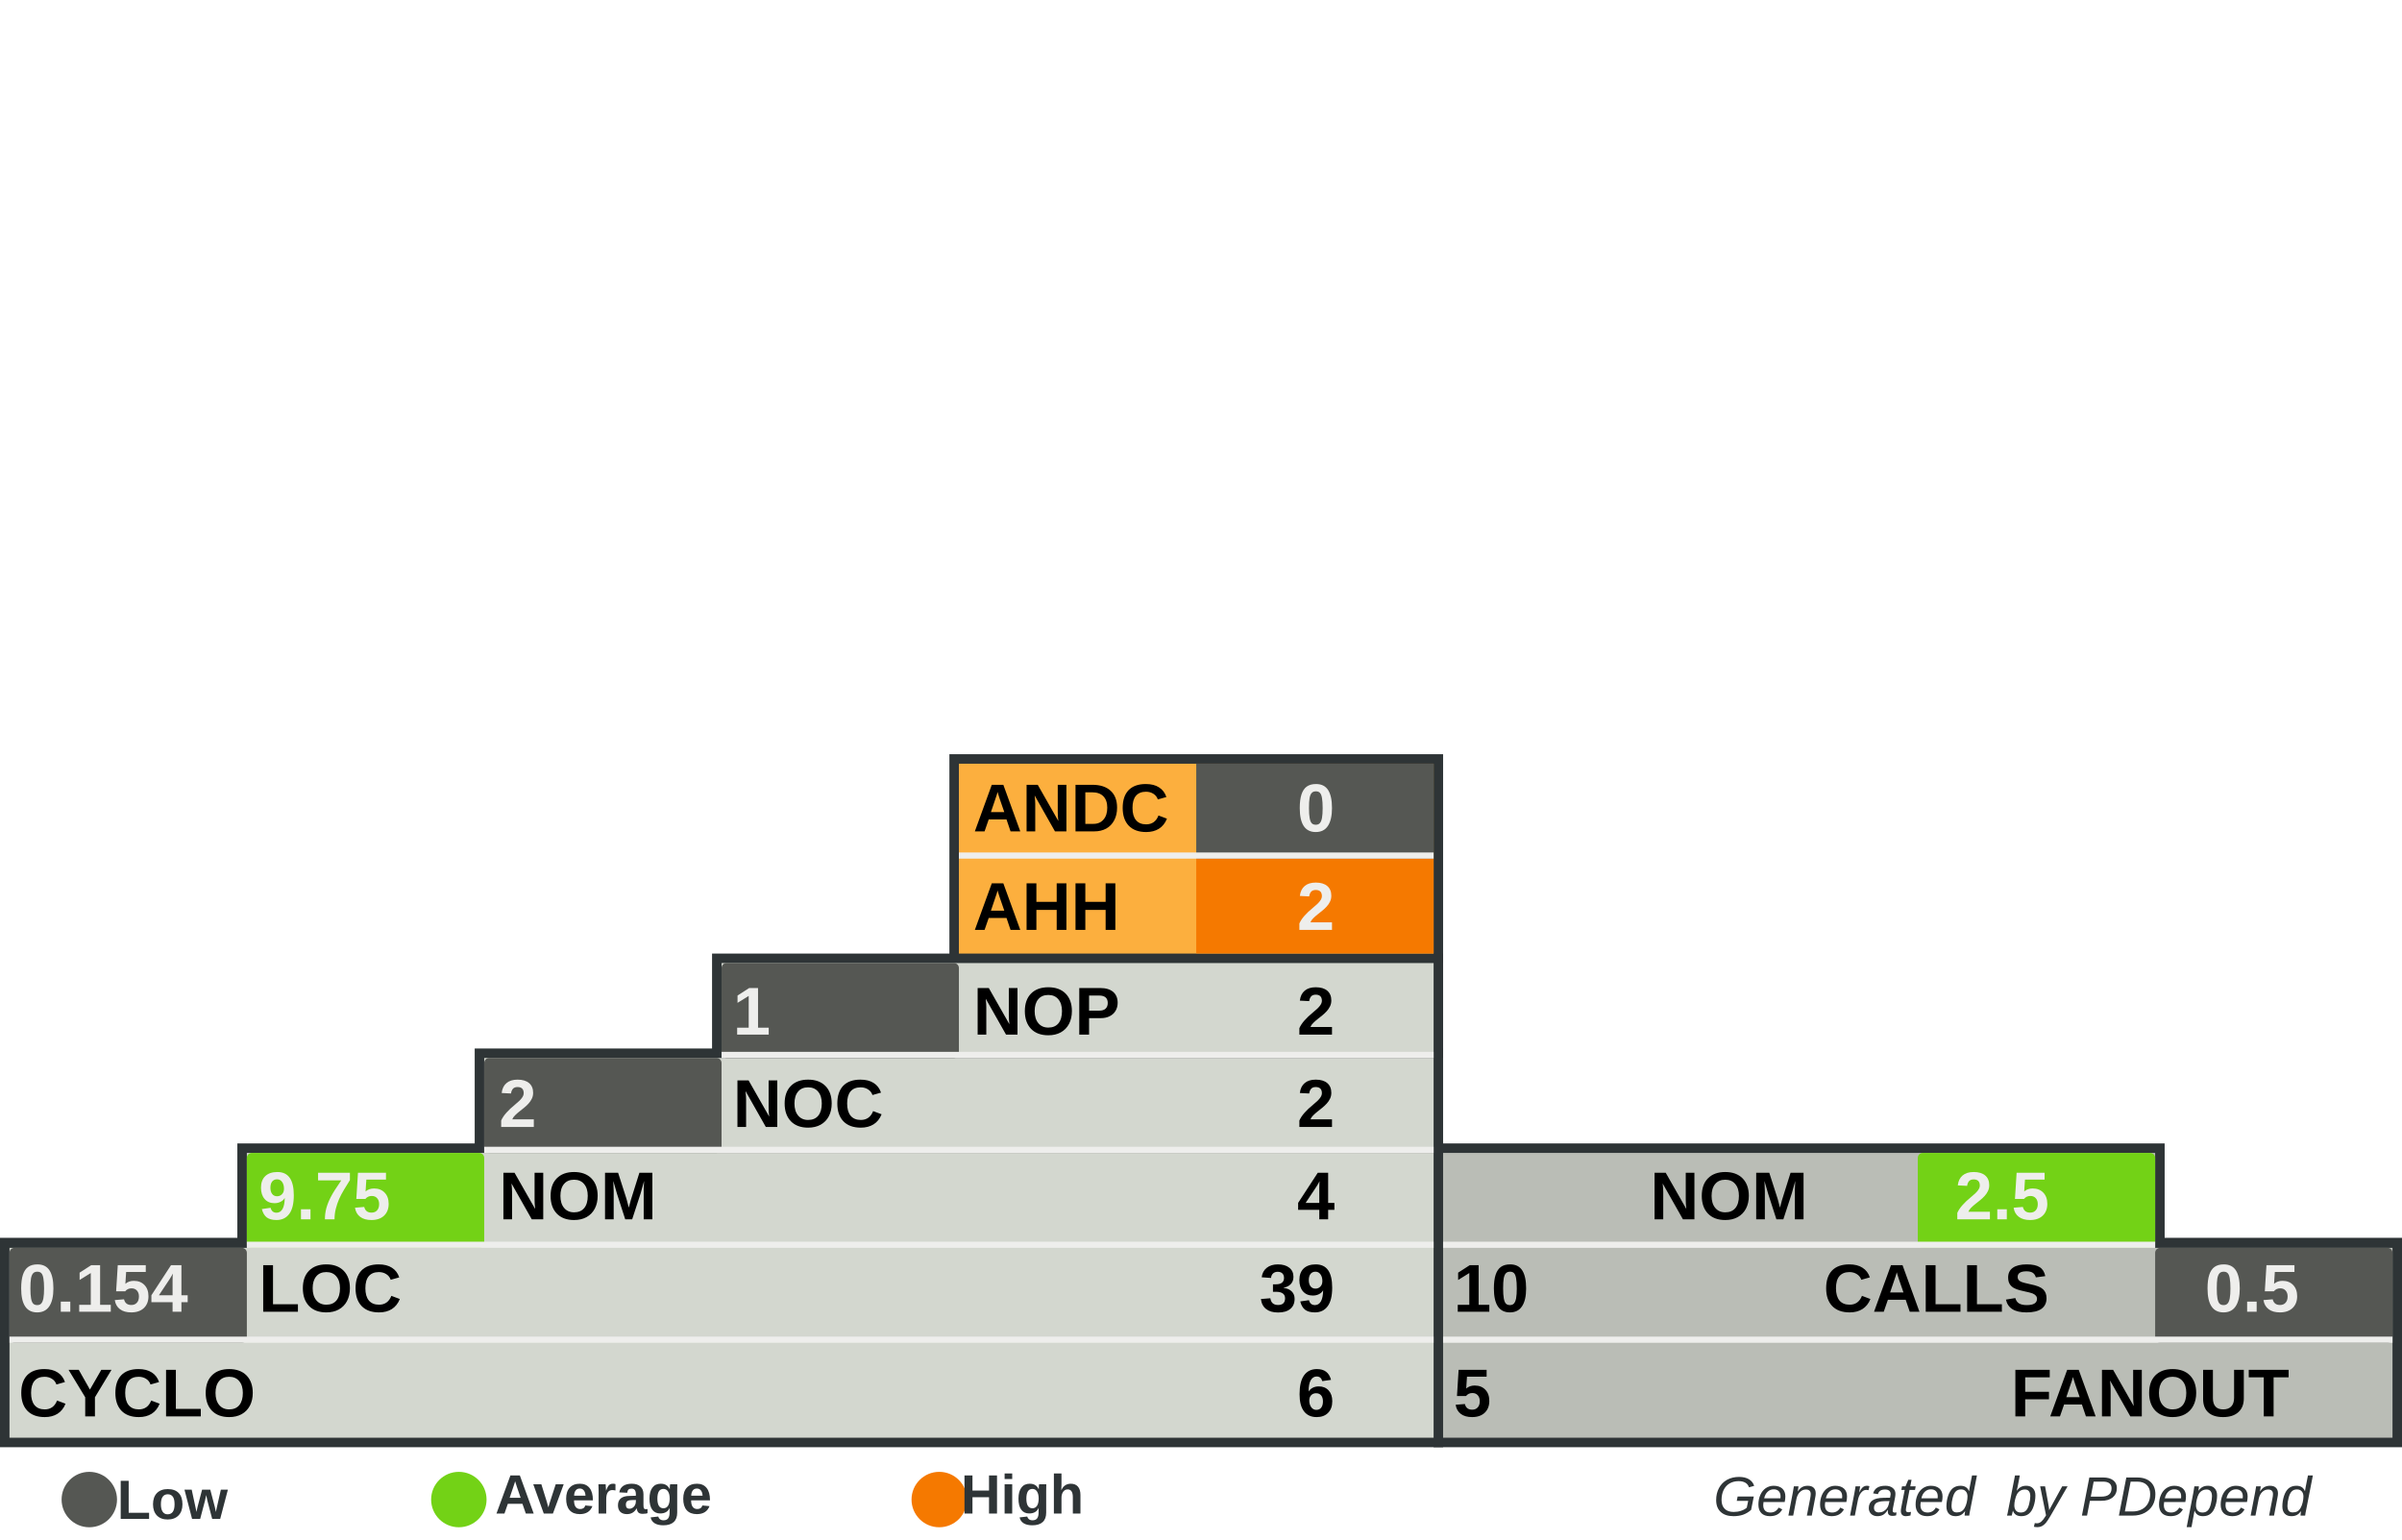
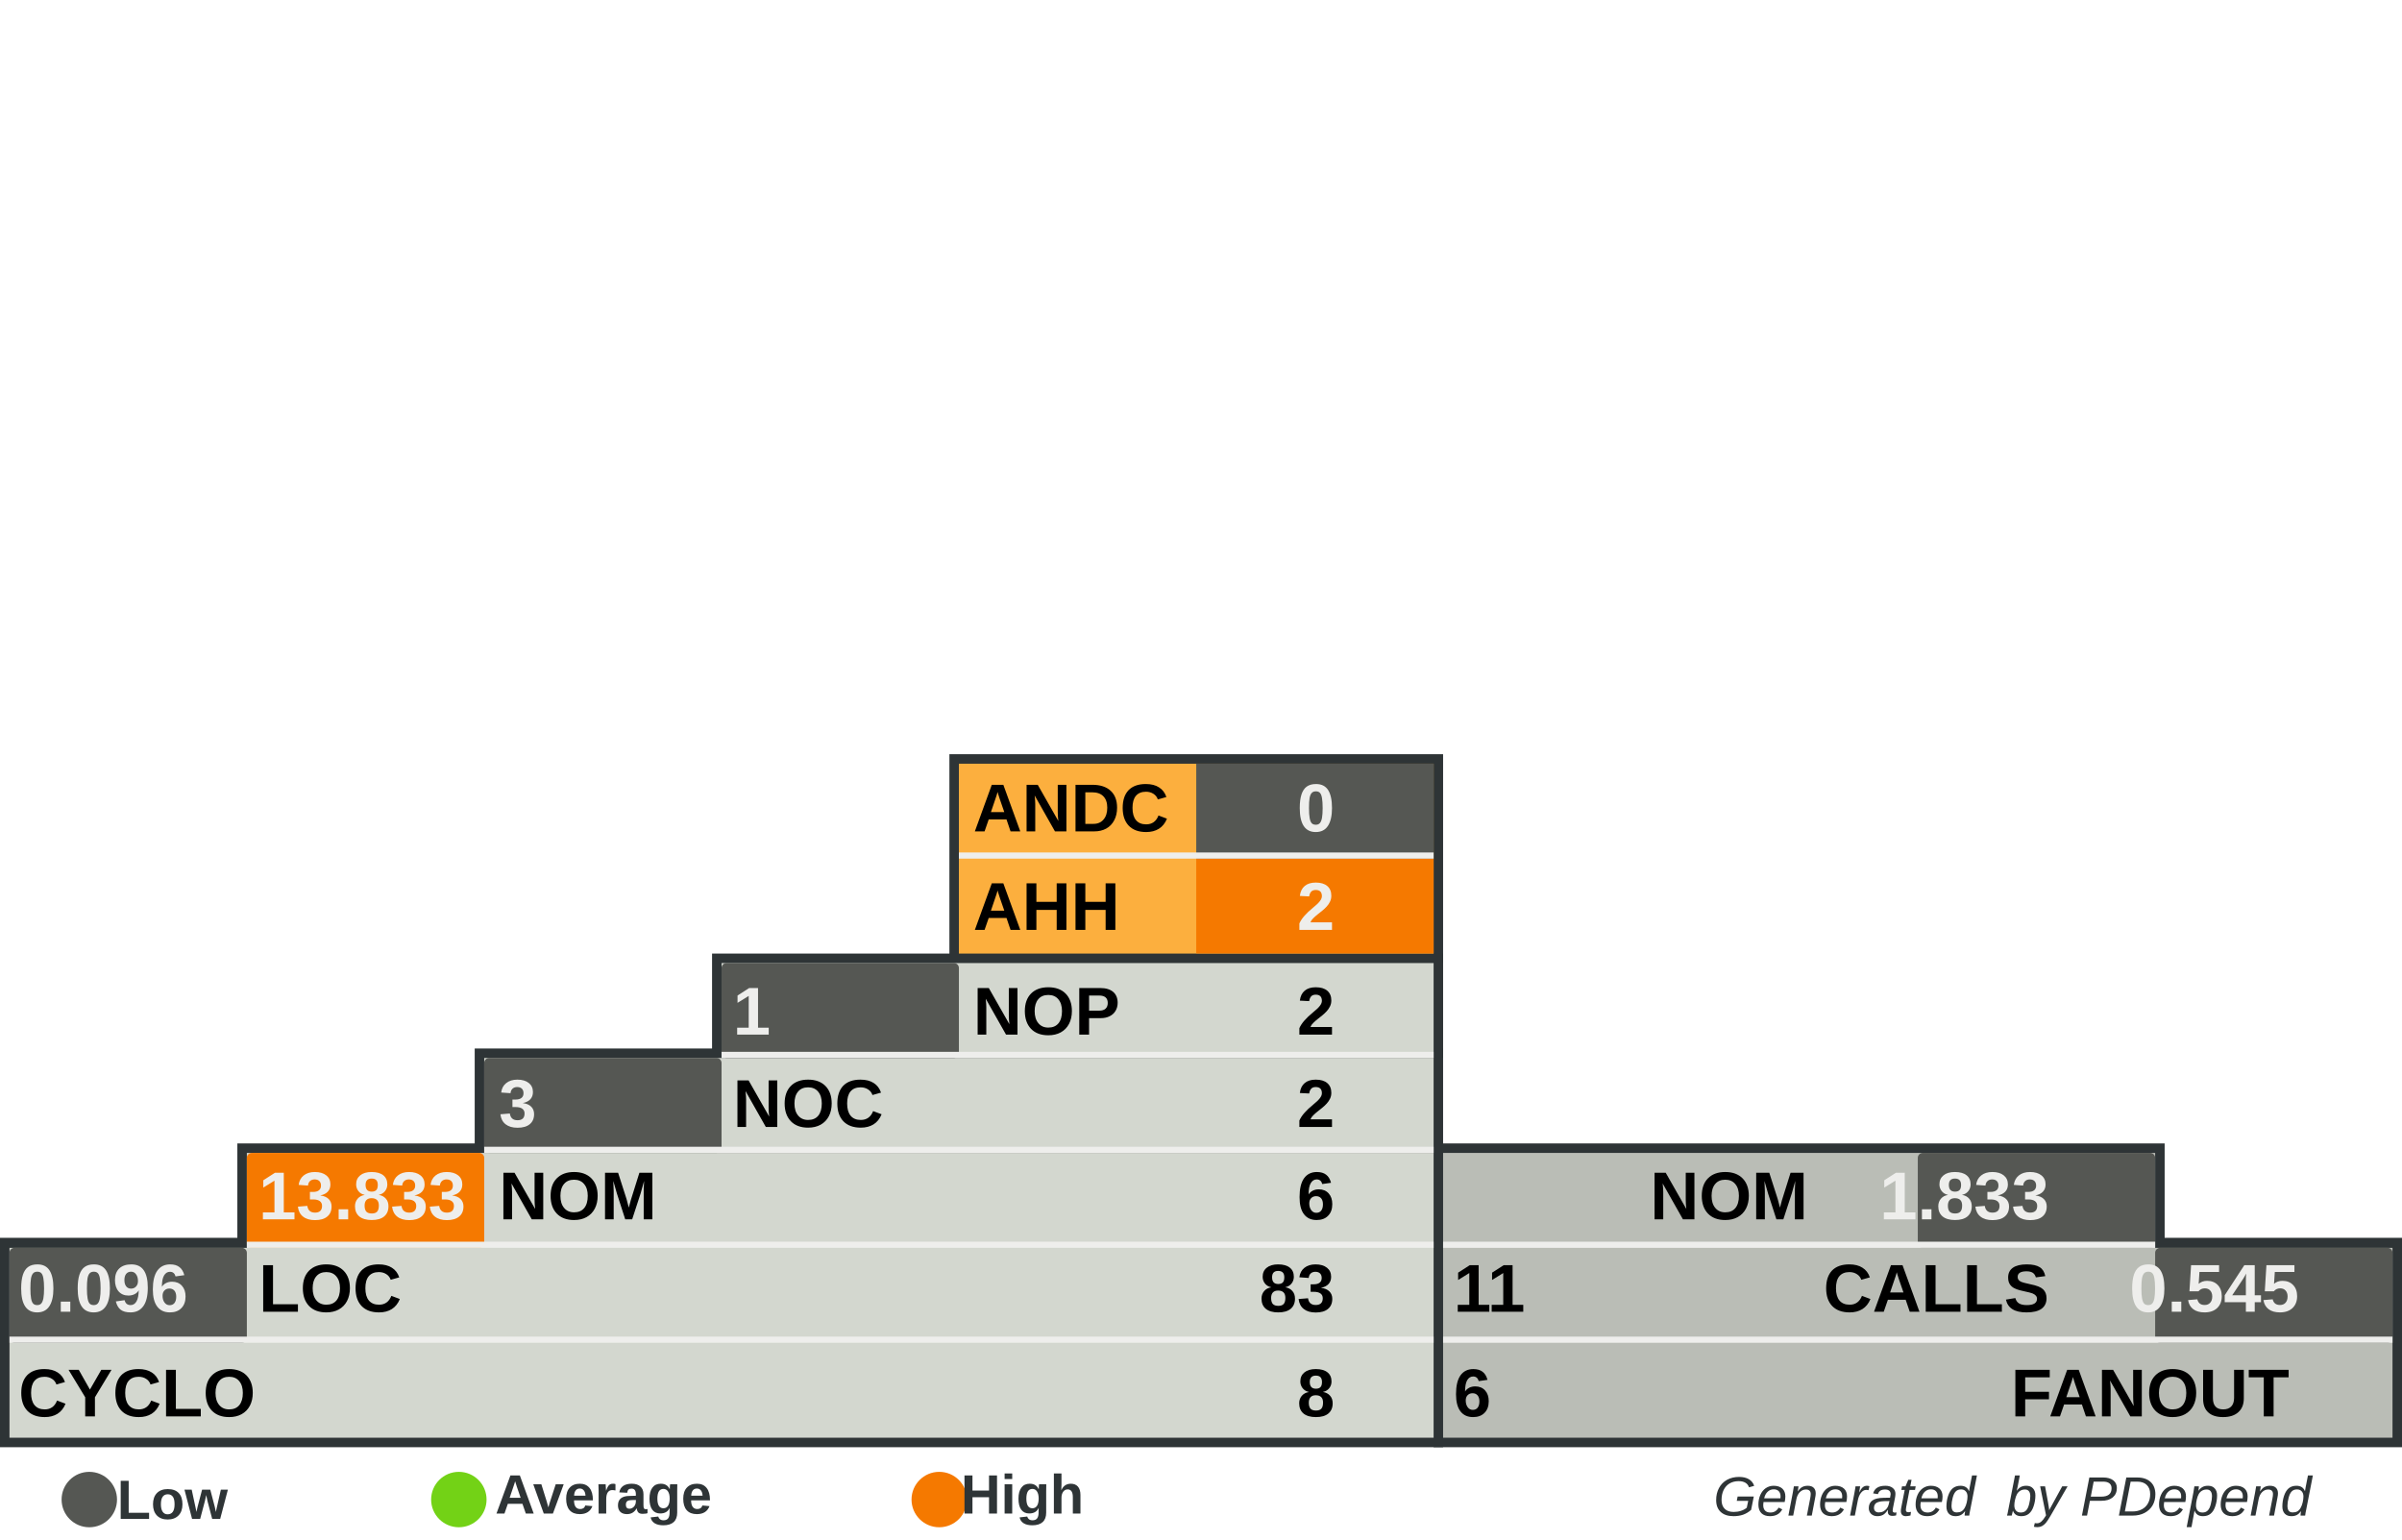
<svg xmlns="http://www.w3.org/2000/svg" width="390" height="250" id="svg5110" version="1.0">
  <defs id="defs5112">
    </defs>
  <g id="layer1">
    <rect style="fill:#555753" width="0" height="0" x="0" y="0" rx="0" ry="0" id="rect8982" xml:id="threshold.low" />
    <rect style="fill:#73d216" width="0" height="0" x="0" y="0" rx="0" ry="0" id="rect8983" xml:id="threshold.average" />
    <rect style="fill:#f57900" width="0" height="0" x="0" y="0" rx="0" ry="0" id="rect2834" xml:id="threshold.high" />
    <rect style="opacity:1;fill:#2e3436;fill-opacity:1;stroke:none;stroke-width:1;stroke-miterlimit:4;stroke-dasharray:none;stroke-opacity:1" id="rect4954" width="118.696" height="16.957" x="232.767" y="185.672" rx="2.978" ry="0" />
    <rect style="opacity:1;fill:#2e3436;fill-opacity:1;stroke:none;stroke-width:1;stroke-miterlimit:4;stroke-dasharray:none;stroke-opacity:1" id="rect4956" width="157.233" height="34" x="232.767" y="201" rx="3.945" ry="0" />
    <rect style="opacity:1;fill:#2e3436;fill-opacity:1;stroke:none;stroke-width:1;stroke-miterlimit:4;stroke-dasharray:none;stroke-opacity:1" id="rect4958" width="80.158" height="33.913" x="154.15" y="122.47" rx="2.011" ry="0" />
    <rect style="opacity:1;fill:#2e3436;fill-opacity:1;stroke:none;stroke-width:1;stroke-miterlimit:4;stroke-dasharray:none;stroke-opacity:1" id="rect4960" width="234.308" height="34" x="0" y="201" rx="5.879" ry="0" />
    <rect style="opacity:1;fill:#2e3436;fill-opacity:1;stroke:none;stroke-width:1;stroke-miterlimit:4;stroke-dasharray:none;stroke-opacity:1" id="rect4962" width="195.771" height="16.957" x="38.538" y="185.672" rx="4.912" ry="0" />
    <rect style="opacity:1;fill:#2e3436;fill-opacity:1;stroke:none;stroke-width:1;stroke-miterlimit:4;stroke-dasharray:none;stroke-opacity:1" id="rect4964" width="157.233" height="16.957" x="77.075" y="170.257" rx="3.945" ry="0" />
    <rect style="opacity:1;fill:#2e3436;fill-opacity:1;stroke:none;stroke-width:1;stroke-miterlimit:4;stroke-dasharray:none;stroke-opacity:1" id="rect4966" width="118.696" height="16.957" x="115.613" y="154.842" rx="2.978" ry="0" />
    <rect style="opacity:1;fill:#d3d7cf;fill-opacity:1;stroke:none;stroke-width:1;stroke-miterlimit:4;stroke-dasharray:none;stroke-opacity:1" id="rect4968" width="231.225" height="30.83" x="1.542" y="202.628" rx="5.801" ry="0" />
    <rect style="opacity:1;fill:#d3d7cf;fill-opacity:1;stroke:none;stroke-width:1;stroke-miterlimit:4;stroke-dasharray:none;stroke-opacity:1" id="rect4970" width="192.688" height="15.415" x="40.079" y="187.214" rx="4.834" ry="0" />
    <rect style="opacity:1;fill:#d3d7cf;fill-opacity:1;stroke:none;stroke-width:1;stroke-miterlimit:4;stroke-dasharray:none;stroke-opacity:1" id="rect4972" width="154.15" height="15.415" x="78.617" y="171.798" rx="3.868" ry="0" />
    <rect style="opacity:1;fill:#d3d7cf;fill-opacity:1;stroke:none;stroke-width:1;stroke-miterlimit:4;stroke-dasharray:none;stroke-opacity:1" id="rect4974" width="115.613" height="15.415" x="117.154" y="156.383" rx="2.901" ry="0" />
    <rect style="opacity:1;fill:#fcaf3e;fill-opacity:1;stroke:none;stroke-width:1;stroke-miterlimit:4;stroke-dasharray:none;stroke-opacity:1" id="rect4976" width="77.075" height="30.83" x="155.692" y="124.012" rx="1.934" ry="0" />
    <rect style="opacity:1;fill:#babdb6;fill-opacity:1;stroke:none;stroke-width:1;stroke-miterlimit:4;stroke-dasharray:none;stroke-opacity:1" id="rect4978" width="154.15" height="30.83" x="234.308" y="202.628" rx="3.868" ry="0" />
    <rect style="opacity:1;fill:#babdb6;fill-opacity:1;stroke:none;stroke-width:1;stroke-miterlimit:4;stroke-dasharray:none;stroke-opacity:1" id="rect4980" width="115.613" height="15.415" x="234.308" y="187.213" rx="2.901" ry="0" />
    <rect style="opacity:1;fill:#555753;fill-opacity:1;stroke:none;stroke-width:1;stroke-miterlimit:4;stroke-dasharray:none;stroke-opacity:1" id="rect4982" xml:id="rect.andc" width="38.538" height="15.43" x="194.229" y="124.012" rx="0.967" ry="0" />
    <rect style="opacity:1;fill:#f57900;fill-opacity:1;stroke:none;stroke-width:1;stroke-miterlimit:4;stroke-dasharray:none;stroke-opacity:1" id="rect2851" xml:id="rect.ahh" width="38.538" height="15.4" x="194.229" y="139.412" rx="0.967" ry="0" />
    <rect style="opacity:1;fill:#555753;fill-opacity:1;stroke:none;stroke-width:1;stroke-miterlimit:4;stroke-dasharray:none;stroke-opacity:1" id="rect4984" xml:id="rect.noc-nop" width="38.538" height="15.415" x="117.154" y="156.383" rx="0.806" />
    <rect style="opacity:1;fill:#555753;fill-opacity:1;stroke:none;stroke-width:1;stroke-miterlimit:4;stroke-dasharray:none;stroke-opacity:1" id="rect4986" xml:id="rect.nom-noc" width="38.538" height="15.415" x="78.617" y="171.798" rx="0.806" />
-     <rect style="opacity:1;fill:#73d216;fill-opacity:1;stroke:none;stroke-width:1;stroke-miterlimit:4;stroke-dasharray:none;stroke-opacity:1" id="rect4988" xml:id="rect.loc-nom" width="38.538" height="15.415" x="40.079" y="187.213" rx="0.806" />
+     <rect style="opacity:1;fill:#f57900;fill-opacity:1;stroke:none;stroke-width:1;stroke-miterlimit:4;stroke-dasharray:none;stroke-opacity:1" id="rect4988" xml:id="rect.loc-nom" width="38.538" height="15.415" x="40.079" y="187.213" rx="0.806" />
    <rect style="opacity:1;fill:#555753;fill-opacity:1;stroke:none;stroke-width:1;stroke-miterlimit:4;stroke-dasharray:none;stroke-opacity:1" id="rect4990" xml:id="rect.cyclo-loc" width="38.538" height="15.415" x="1.542" y="202.628" rx="0.806" />
-     <rect style="opacity:1;fill:#73d216;fill-opacity:1;stroke:none;stroke-width:1;stroke-miterlimit:4;stroke-dasharray:none;stroke-opacity:1" id="rect4992" xml:id="rect.calls-nom" width="38.538" height="15.415" x="311.383" y="187.213" rx="0.806" />
+     <rect style="opacity:1;fill:#555753;fill-opacity:1;stroke:none;stroke-width:1;stroke-miterlimit:4;stroke-dasharray:none;stroke-opacity:1" id="rect4992" xml:id="rect.calls-nom" width="38.538" height="15.415" x="311.383" y="187.213" rx="0.806" />
    <rect style="opacity:1;fill:#555753;fill-opacity:1;stroke:none;stroke-width:1;stroke-miterlimit:4;stroke-dasharray:none;stroke-opacity:1" id="rect4994" xml:id="rect.fanout-calls" width="38.538" height="15.415" x="349.921" y="202.628" rx="0.806" />
    <rect style="opacity:1;fill:#eeeeec;fill-opacity:1;stroke:none;stroke-width:1;stroke-miterlimit:4;stroke-dasharray:none;stroke-opacity:1" id="rect4996" width="231.225" height="1" x="1.542" y="217.043" rx="5.801" ry="0" />
    <rect style="opacity:1;fill:#eeeeec;fill-opacity:1;stroke:none;stroke-width:1;stroke-miterlimit:4;stroke-dasharray:none;stroke-opacity:1" id="rect4998" width="192.688" height="1" x="40.079" y="201.628" rx="4.834" ry="0" />
    <rect style="opacity:1;fill:#eeeeec;fill-opacity:1;stroke:none;stroke-width:1;stroke-miterlimit:4;stroke-dasharray:none;stroke-opacity:1" id="rect5000" width="154.15" height="1" x="78.617" y="186.213" rx="3.868" ry="0" />
    <rect style="opacity:1;fill:#eeeeec;fill-opacity:1;stroke:none;stroke-width:1;stroke-miterlimit:4;stroke-dasharray:none;stroke-opacity:1" id="rect5002" width="115.613" height="1" x="117.154" y="170.798" rx="2.901" ry="0" />
    <rect style="opacity:1;fill:#eeeeec;fill-opacity:1;stroke:none;stroke-width:1;stroke-miterlimit:4;stroke-dasharray:none;stroke-opacity:1" id="rect5004" width="115.613" height="1" x="234.308" y="201.628" rx="2.901" ry="0" />
    <rect style="opacity:1;fill:#eeeeec;fill-opacity:1;stroke:none;stroke-width:1;stroke-miterlimit:4;stroke-dasharray:none;stroke-opacity:1" id="rect5006" width="154.15" height="1" x="234.308" y="217.043" rx="3.868" ry="0" />
    <rect style="opacity:1;fill:#eeeeec;fill-opacity:1;stroke:none;stroke-width:1;stroke-miterlimit:4;stroke-dasharray:none;stroke-opacity:1" id="rect5008" width="77.075" height="1" x="155.692" y="138.427" rx="1.934" ry="0" />
    <text xml:space="preserve" style="font-size:11px;font-style:normal;font-variant:normal;font-weight:bold;font-stretch:normal;fill:#000000;fill-opacity:1;stroke:none;stroke-width:1px;stroke-linecap:butt;stroke-linejoin:miter;stroke-opacity:1;font-family:Arial" x="158" y="135" title="Average Number of Derived Classes" id="text5010">
      <tspan title="Average Number of Derived Classes" id="tspan5012" x="158" y="135">ANDC</tspan>
    </text>
    <text xml:space="preserve" style="font-size:11px;font-style:normal;font-variant:normal;font-weight:bold;font-stretch:normal;fill:#000000;fill-opacity:1;stroke:none;stroke-width:1px;stroke-linecap:butt;stroke-linejoin:miter;stroke-opacity:1;font-family:Arial" x="158" y="151" title="Average Hierarchy Height" id="text5014">
      <tspan title="Average Hierarchy Height" id="tspan5016" x="158" y="151">AHH</tspan>
    </text>
    <text xml:space="preserve" style="font-size:11px;font-style:normal;font-variant:normal;font-weight:bold;font-stretch:normal;fill:#000000;fill-opacity:1;stroke:none;stroke-width:1px;stroke-linecap:butt;stroke-linejoin:miter;stroke-opacity:1;font-family:Arial" x="158" y="168" title="Number Of Packages" id="text5018">
      <tspan title="Number Of Packages" id="tspan5020" x="158" y="168">NOP</tspan>
    </text>
    <text xml:space="preserve" style="font-size:11px;font-style:normal;font-variant:normal;font-weight:bold;font-stretch:normal;fill:#000000;fill-opacity:1;stroke:none;stroke-width:1px;stroke-linecap:butt;stroke-linejoin:miter;stroke-opacity:1;font-family:Arial" x="119" y="183" id="text5022" title="Number Of Classes" transform="scale(0.9999985,1.000001)">
      <tspan title="Number Of Classes" id="tspan5024" x="119" y="183">NOC</tspan>
    </text>
    <text xml:space="preserve" style="font-size:11px;font-style:normal;font-variant:normal;font-weight:bold;font-stretch:normal;fill:#000000;fill-opacity:1;stroke:none;stroke-width:1px;stroke-linecap:butt;stroke-linejoin:miter;stroke-opacity:1;font-family:Arial" x="81" y="198" id="text5026" title="Number Of Methods (Methods+Functions)" transform="scale(0.9999985,1.000001)">
      <tspan title="Number Of Methods (Methods+Functions)" id="tspan5028" x="81" y="198">NOM</tspan>
    </text>
    <text xml:space="preserve" style="font-size:11px;font-style:normal;font-variant:normal;font-weight:bold;font-stretch:normal;fill:#000000;fill-opacity:1;stroke:none;stroke-width:1px;stroke-linecap:butt;stroke-linejoin:miter;stroke-opacity:1;font-family:Arial" x="42" y="213" id="text5030" title="Lines Of Code (Non Comment and Non Whitespace Lines)" transform="scale(0.9999985,1.000001)">
      <tspan title="Lines Of Code (Non Comment and Non Whitespace Lines)" id="tspan5032" x="42" y="213">LOC</tspan>
    </text>
    <text xml:space="preserve" style="font-size:11px;font-style:normal;font-variant:normal;font-weight:bold;font-stretch:normal;fill:#000000;fill-opacity:1;stroke:none;stroke-width:1px;stroke-linecap:butt;stroke-linejoin:miter;stroke-opacity:1;font-family:Arial" x="3" y="230" id="text5034" title="Cyclomatic Complexity" transform="scale(0.9999985,1.000001)">
      <tspan title="Cyclomatic Complexity" id="tspan5036" x="3" y="230">CYCLO</tspan>
    </text>
    <text xml:space="preserve" style="font-size:11px;font-style:normal;font-variant:normal;font-weight:bold;font-stretch:normal;text-align:end;text-anchor:end;fill:#000000;fill-opacity:1;stroke:none;stroke-width:1px;stroke-linecap:butt;stroke-linejoin:miter;stroke-opacity:1;font-family:Arial" x="308.858" y="198" id="text5038" title="Number Of Methods (Methods+Functions)" transform="scale(0.9999985,1.000001)">
      <tspan title="Number Of Methods (Methods+Functions)" id="tspan5040" x="308.858" y="198">NOM</tspan>
    </text>
    <text xml:space="preserve" style="font-size:11px;font-style:normal;font-variant:normal;font-weight:bold;font-stretch:normal;text-anchor:end;fill:#000000;fill-opacity:1;stroke:none;stroke-width:1px;stroke-linecap:butt;stroke-linejoin:miter;stroke-opacity:1;font-family:Arial" x="348" y="213" id="text5042" title="Number of Operation Calls" transform="scale(0.9999985,1.000001)">
      <tspan title="Number of Operation Calls" id="tspan5044" x="348" y="213">CALLS</tspan>
    </text>
    <text xml:space="preserve" style="font-size:11px;font-style:normal;font-variant:normal;font-weight:bold;font-stretch:normal;text-anchor:end;fill:#000000;fill-opacity:1;stroke:none;stroke-width:1px;stroke-linecap:butt;stroke-linejoin:miter;stroke-opacity:1;font-family:Arial" x="387" y="230" id="text5046" title="Number of Called Classes" transform="scale(0.9999985,1.000001)">
      <tspan title="Number of Called Classes" id="tspan5048" x="387" y="230">FANOUT</tspan>
    </text>
    <text xml:space="preserve" style="font-size:11px;font-style:normal;font-variant:normal;font-weight:bold;font-stretch:normal;fill:#000000;fill-opacity:1;stroke:none;stroke-width:1px;stroke-linecap:butt;stroke-linejoin:miter;stroke-opacity:1;font-family:Arial" title="Number of Called Classes" x="236" y="230" id="text5050" transform="scale(0.9999985,1.000001)">
-       <tspan title="Number of Called Classes" id="tspan5052" xml:id="pdepend.fanout" x="236" y="230">5</tspan>
+       <tspan title="Number of Called Classes" id="tspan5052" xml:id="pdepend.fanout" x="236" y="230">6</tspan>
    </text>
    <text xml:space="preserve" style="font-size:11px;font-style:normal;font-variant:normal;font-weight:bold;font-stretch:normal;fill:#000000;fill-opacity:1;stroke:none;stroke-width:1px;stroke-linecap:butt;stroke-linejoin:miter;stroke-opacity:1;font-family:Arial" title="Number of Operation Calls" x="236" y="213" id="text5054" transform="scale(0.9999985,1.000001)">
-       <tspan title="Number of Operation Calls" id="tspan5056" xml:id="pdepend.calls" x="236" y="213">10</tspan>
+       <tspan title="Number of Operation Calls" id="tspan5056" xml:id="pdepend.calls" x="236" y="213">11</tspan>
    </text>
    <text xml:space="preserve" style="font-size:11px;font-style:normal;font-variant:normal;font-weight:bold;font-stretch:normal;text-anchor:end;fill:#000000;fill-opacity:1;stroke:none;stroke-width:1px;stroke-linecap:butt;stroke-linejoin:miter;stroke-opacity:1;font-family:Arial" title="Cyclomatic Complexity" x="232" y="230" id="text5058" transform="scale(0.9999985,1.000001)">
-       <tspan title="Cyclomatic Complexity" id="tspan5060" xml:id="pdepend.cyclo" x="232" y="230">6</tspan>
+       <tspan title="Cyclomatic Complexity" id="tspan5060" xml:id="pdepend.cyclo" x="232" y="230">8</tspan>
    </text>
    <text xml:space="preserve" style="font-size:11px;font-style:normal;font-variant:normal;font-weight:bold;font-stretch:normal;text-anchor:end;fill:#000000;fill-opacity:1;stroke:none;stroke-width:1px;stroke-linecap:butt;stroke-linejoin:miter;stroke-opacity:1;font-family:Arial" title="Lines Of Code (Non Comment and Non Whitespace Lines)" x="232" y="213" id="text5062" transform="scale(0.9999985,1.000001)">
-       <tspan xml:id="pdepend.loc" title="Lines Of Code (Non Comment and Non Whitespace Lines)" id="tspan5064" x="232" y="213">39</tspan>
+       <tspan xml:id="pdepend.loc" title="Lines Of Code (Non Comment and Non Whitespace Lines)" id="tspan5064" x="232" y="213">83</tspan>
    </text>
    <text xml:space="preserve" style="font-size:11px;font-style:normal;font-variant:normal;font-weight:bold;font-stretch:normal;text-anchor:end;fill:#000000;fill-opacity:1;stroke:none;stroke-width:1px;stroke-linecap:butt;stroke-linejoin:miter;stroke-opacity:1;font-family:Arial" title="Number Of Methods (Methods+Functions)" x="232" y="198" id="text5066" transform="scale(0.9999985,1.000001)">
-       <tspan title="Number Of Methods (Methods+Functions)" id="tspan5068" xml:id="pdepend.nom" x="232" y="198">4</tspan>
+       <tspan title="Number Of Methods (Methods+Functions)" id="tspan5068" xml:id="pdepend.nom" x="232" y="198">6</tspan>
    </text>
    <text xml:space="preserve" style="font-size:11px;font-style:normal;font-variant:normal;font-weight:bold;font-stretch:normal;text-anchor:end;fill:#000000;fill-opacity:1;stroke:none;stroke-width:1px;stroke-linecap:butt;stroke-linejoin:miter;stroke-opacity:1;font-family:Arial" title="Number Of Packages" x="232" y="168" id="text5070" transform="scale(0.9999985,1.000001)">
      <tspan title="Number Of Packages" id="tspan5072" xml:id="pdepend.nop" x="232" y="168">2</tspan>
    </text>
    <text xml:space="preserve" style="font-size:11px;font-style:normal;font-variant:normal;font-weight:bold;font-stretch:normal;text-anchor:end;fill:#000000;fill-opacity:1;stroke:none;stroke-width:1px;stroke-linecap:butt;stroke-linejoin:miter;stroke-opacity:1;font-family:Arial" title="Number Of Classes" x="232" y="183" id="text5074" transform="scale(0.9999985,1.000001)">
      <tspan title="Number Of Classes" id="tspan5076" xml:id="pdepend.noc" x="232" y="183">2</tspan>
    </text>
    <text xml:space="preserve" style="font-size:11px;font-style:normal;font-variant:normal;font-weight:bold;font-stretch:normal;text-anchor:end;fill:#eeeeec;fill-opacity:1;stroke:none;stroke-width:1px;stroke-linecap:butt;stroke-linejoin:miter;stroke-opacity:1;font-family:Arial" title="Average Number of Derived Classes" x="232" y="135" id="text5078" transform="scale(0.9999985,1.000001)">
      <tspan title="Average Number of Derived Classes" id="tspan5080" xml:id="pdepend.andc" x="232" y="135">0</tspan>
    </text>
    <text xml:space="preserve" style="font-size:11px;font-style:normal;font-variant:normal;font-weight:bold;font-stretch:normal;text-anchor:end;fill:#eeeeec;fill-opacity:1;stroke:none;stroke-width:1px;stroke-linecap:butt;stroke-linejoin:miter;stroke-opacity:1;font-family:Arial" title="Average Hierarchy Height" x="232" y="151" id="text5082" transform="scale(0.9999985,1.000001)">
      <tspan title="Average Hierarchy Height" id="tspan5084" xml:id="pdepend.ahh" x="232" y="151">2</tspan>
    </text>
    <text xml:space="preserve" style="font-size:11px;font-style:normal;font-variant:normal;font-weight:bold;font-stretch:normal;fill:#eeeeec;fill-opacity:1;stroke:none;stroke-width:1px;stroke-linecap:butt;stroke-linejoin:miter;stroke-opacity:1;font-family:Arial" title="Ratio: Number of Classes / Number of Packages" x="119" y="168" id="text5086" transform="scale(0.9999985,1.000001)">
      <tspan title="Ratio: Number of Classes / Number of Packages" id="tspan5088" xml:id="pdepend.noc-nop" x="119" y="168">1</tspan>
    </text>
    <text xml:space="preserve" style="font-size:11px;font-style:normal;font-variant:normal;font-weight:bold;font-stretch:normal;fill:#eeeeec;fill-opacity:1;stroke:none;stroke-width:1px;stroke-linecap:butt;stroke-linejoin:miter;stroke-opacity:1;font-family:Arial" title="Ratio: Number of Methods / Number of Classes" x="81" y="183" id="text5090" transform="scale(0.9999985,1.000001)">
-       <tspan title="Ratio: Number of Methods / Number of Classes" id="tspan5092" xml:id="pdepend.nom-noc" x="81" y="183">2</tspan>
+       <tspan title="Ratio: Number of Methods / Number of Classes" id="tspan5092" xml:id="pdepend.nom-noc" x="81" y="183">3</tspan>
    </text>
    <text xml:space="preserve" style="font-size:11px;font-style:normal;font-variant:normal;font-weight:bold;font-stretch:normal;fill:#eeeeec;fill-opacity:1;stroke:none;stroke-width:1px;stroke-linecap:butt;stroke-linejoin:miter;stroke-opacity:1;font-family:Arial" title="Ratio: Lines of Code / Number of Methods" x="42" y="198" id="text5094" transform="scale(0.9999985,1.000001)">
-       <tspan title="Ratio: Lines of Code / Number of Methods" id="tspan5096" xml:id="pdepend.loc-nom" x="42" y="198">9.75</tspan>
+       <tspan title="Ratio: Lines of Code / Number of Methods" id="tspan5096" xml:id="pdepend.loc-nom" x="42" y="198">13.833</tspan>
    </text>
    <text xml:space="preserve" style="font-size:11px;font-style:normal;font-variant:normal;font-weight:bold;font-stretch:normal;fill:#eeeeec;fill-opacity:1;stroke:none;stroke-width:1px;stroke-linecap:butt;stroke-linejoin:miter;stroke-opacity:1;font-family:Arial" title="Ratio: Cyclomatic Complexity / Lines of Code" x="3" y="213" id="text5098" transform="scale(0.9999985,1.000001)">
-       <tspan title="Ratio: Cyclomatic Complexity / Lines of Code" id="tspan5100" xml:id="pdepend.cyclo-loc" x="3" y="213">0.154</tspan>
+       <tspan title="Ratio: Cyclomatic Complexity / Lines of Code" id="tspan5100" xml:id="pdepend.cyclo-loc" x="3" y="213">0.096</tspan>
    </text>
    <text xml:space="preserve" style="font-size:11px;font-style:normal;font-variant:normal;font-weight:bold;font-stretch:normal;text-anchor:end;fill:#eeeeec;fill-opacity:1;stroke:none;stroke-width:1px;stroke-linecap:butt;stroke-linejoin:miter;stroke-opacity:1;font-family:Arial" title="Ratio: Number of Called Classes(FANOUT) / Number of Operation Calls" x="388.563" y="213" id="text5102" transform="scale(0.9999985,1.000001)">
-       <tspan title="Ratio: Number of Called Classes(FANOUT) / Number of Operation Calls" id="tspan5104" xml:id="pdepend.fanout-calls" x="388.563" y="213">0.5</tspan>
+       <tspan title="Ratio: Number of Called Classes(FANOUT) / Number of Operation Calls" id="tspan5104" xml:id="pdepend.fanout-calls" x="388.563" y="213">0.545</tspan>
    </text>
    <text xml:space="preserve" style="font-size:11px;font-style:normal;font-variant:normal;font-weight:bold;font-stretch:normal;text-anchor:end;fill:#eeeeec;fill-opacity:1;stroke:none;stroke-width:1px;stroke-linecap:butt;stroke-linejoin:miter;stroke-opacity:1;font-family:Arial" title="Ratio: Number of Operation Calls / Number of Methods (Methods+Functions)" x="348" y="198" id="text5106" transform="scale(0.9999985,1.000001)">
-       <tspan title="Ratio: Number of Operation Calls / Number of Methods (Methods+Functions)" id="tspan5108" xml:id="pdepend.calls-nom" x="348" y="198">2.5</tspan>
+       <tspan title="Ratio: Number of Operation Calls / Number of Methods (Methods+Functions)" id="tspan5108" xml:id="pdepend.calls-nom" x="348" y="198">1.833</tspan>
    </text>
    <text xml:space="preserve" style="font-size:8px;font-style:normal;font-variant:normal;font-weight:bold;font-stretch:normal;text-align:end;text-anchor:end;fill:#2e3436;fill-opacity:1;stroke:none;stroke-width:1px;stroke-linecap:butt;stroke-linejoin:miter;stroke-opacity:1;font-family:Arial" x="386.395" y="246.106" id="text2692">
      <tspan id="tspan2694" x="386.395" y="246.106" style="font-size:9px;font-style:italic;font-variant:normal;font-weight:normal;font-stretch:normal;text-align:end;text-anchor:end;fill:#2e3436;font-family:Arial;">Generated  by PDepend</tspan>
    </text>
    <path style="opacity:1;fill:#555753;fill-opacity:1;stroke:none;stroke-width:1;stroke-miterlimit:4;stroke-dasharray:none;stroke-opacity:1" id="path3780" d="M 65.333,285.667 A 12,10.333 0 1 1 41.333,285.667 A 12,10.333 0 1 1 65.333,285.667 z" transform="matrix(0.375,0,0,0.4354839,-5.5,119.0968)" />
    <text xml:space="preserve" style="font-size:8px;font-style:normal;font-weight:bold;text-align:center;text-anchor:middle;fill:#2e3436;fill-opacity:1;stroke:none;stroke-width:1px;stroke-linecap:butt;stroke-linejoin:miter;stroke-opacity:1;font-family:URW Chancery L;" x="32.387" y="246.642" id="text3782">
      <tspan id="tspan3784" x="32.387" y="246.642" style="font-size:9px;font-style:normal;font-variant:normal;font-weight:bold;font-stretch:normal;fill:#2e3436;font-family:Arial;">Low</tspan>
    </text>
    <path style="opacity:1;fill:#73d216;fill-opacity:1;stroke:none;stroke-width:1;stroke-miterlimit:4;stroke-dasharray:none;stroke-opacity:1" id="path3786" d="M 65.333,285.667 A 12,10.333 0 1 1 41.333,285.667 A 12,10.333 0 1 1 65.333,285.667 z" transform="matrix(0.375,0,0,0.4354839,54.5,119.0968)" />
    <text xml:space="preserve" style="font-size:8px;font-style:normal;font-weight:bold;text-align:center;text-anchor:middle;fill:#2e3436;fill-opacity:1;stroke:none;stroke-width:1px;stroke-linecap:butt;stroke-linejoin:miter;stroke-opacity:1;font-family:URW Chancery L;" x="102.387" y="245.774" id="text3788">
      <tspan id="tspan3790" x="102.387" y="245.774" style="font-size:9px;font-style:normal;font-variant:normal;font-weight:bold;font-stretch:normal;fill:#2e3436;font-family:Arial;">Average</tspan>
    </text>
    <path style="opacity:1;fill:#f57900;fill-opacity:1;stroke:none;stroke-width:1;stroke-miterlimit:4;stroke-dasharray:none;stroke-opacity:1" id="path3792" d="M 65.333,285.667 A 12,10.333 0 1 1 41.333,285.667 A 12,10.333 0 1 1 65.333,285.667 z" transform="matrix(0.375,0,0,0.4354839,132.5,119.0968)" />
    <text xml:space="preserve" style="font-size:8px;font-style:normal;font-weight:bold;text-align:center;text-anchor:middle;fill:#2e3436;fill-opacity:1;stroke:none;stroke-width:1px;stroke-linecap:butt;stroke-linejoin:miter;stroke-opacity:1;font-family:URW Chancery L;" x="170.387" y="245.774" id="text3794">
      <tspan id="tspan3796" x="170.387" y="245.774" style="font-size:9px;font-style:normal;font-variant:normal;font-weight:bold;font-stretch:normal;fill:#2e3436;font-family:Arial;">High</tspan>
    </text>
  </g>
</svg>
